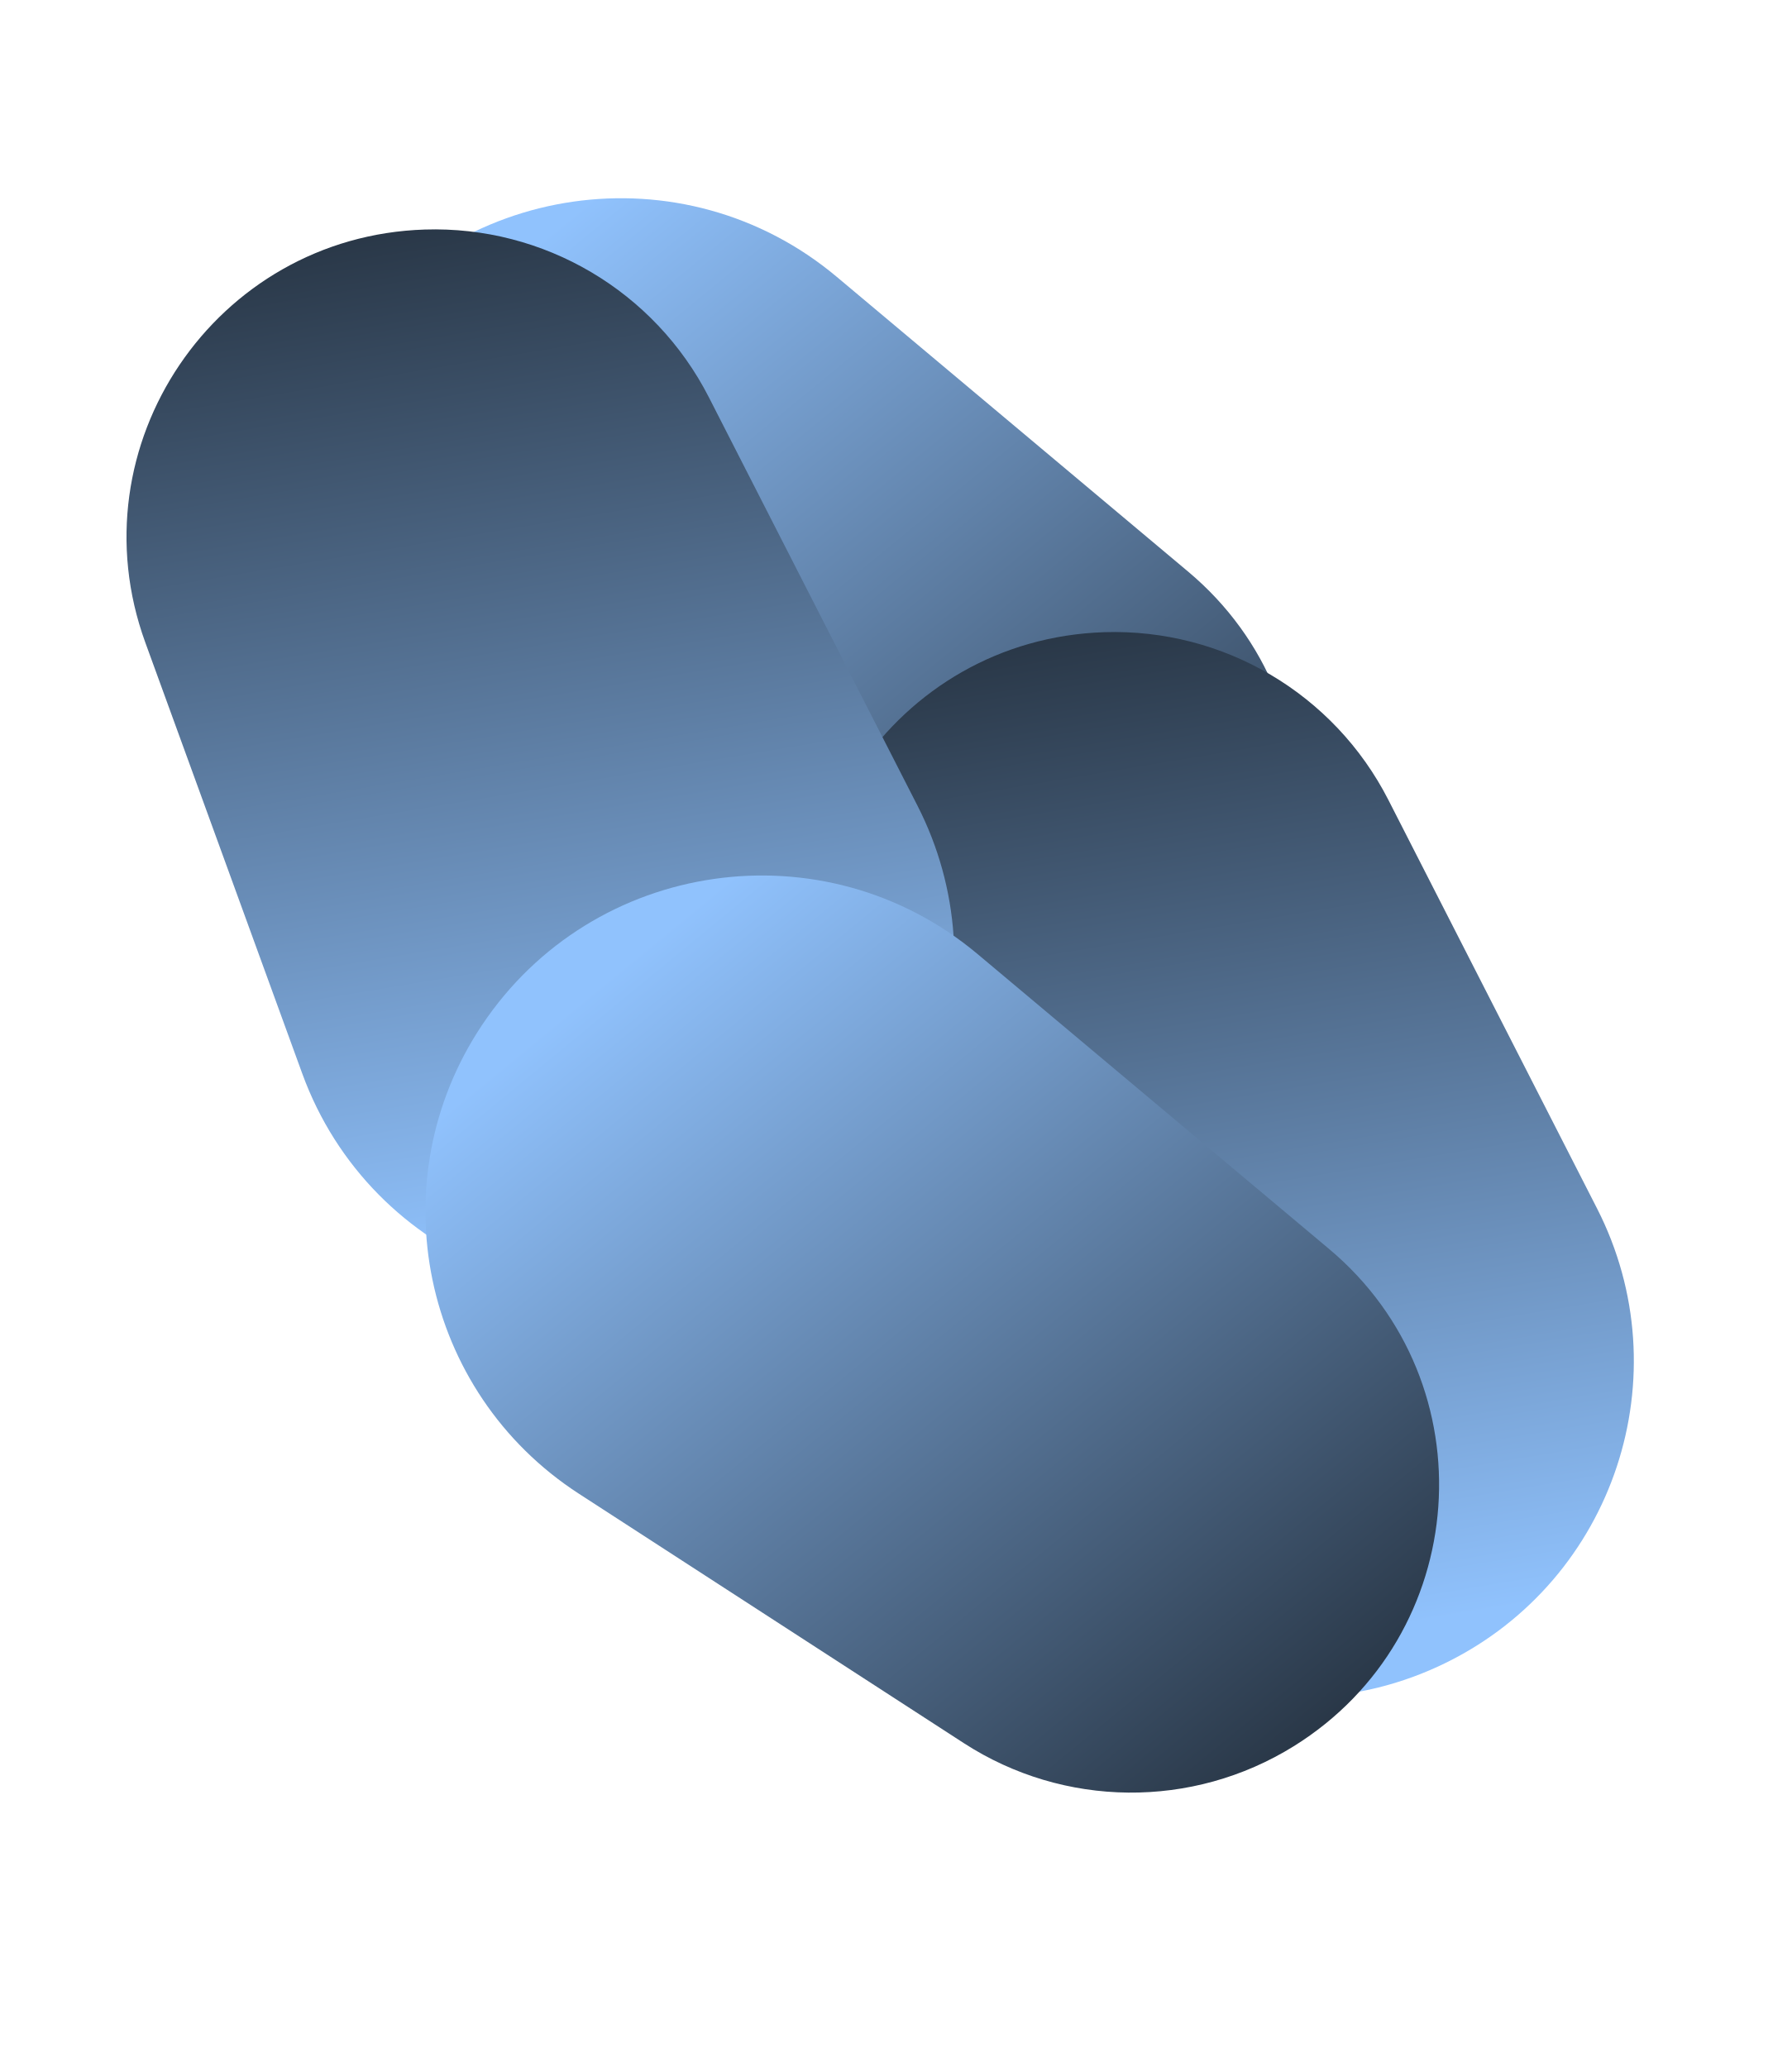
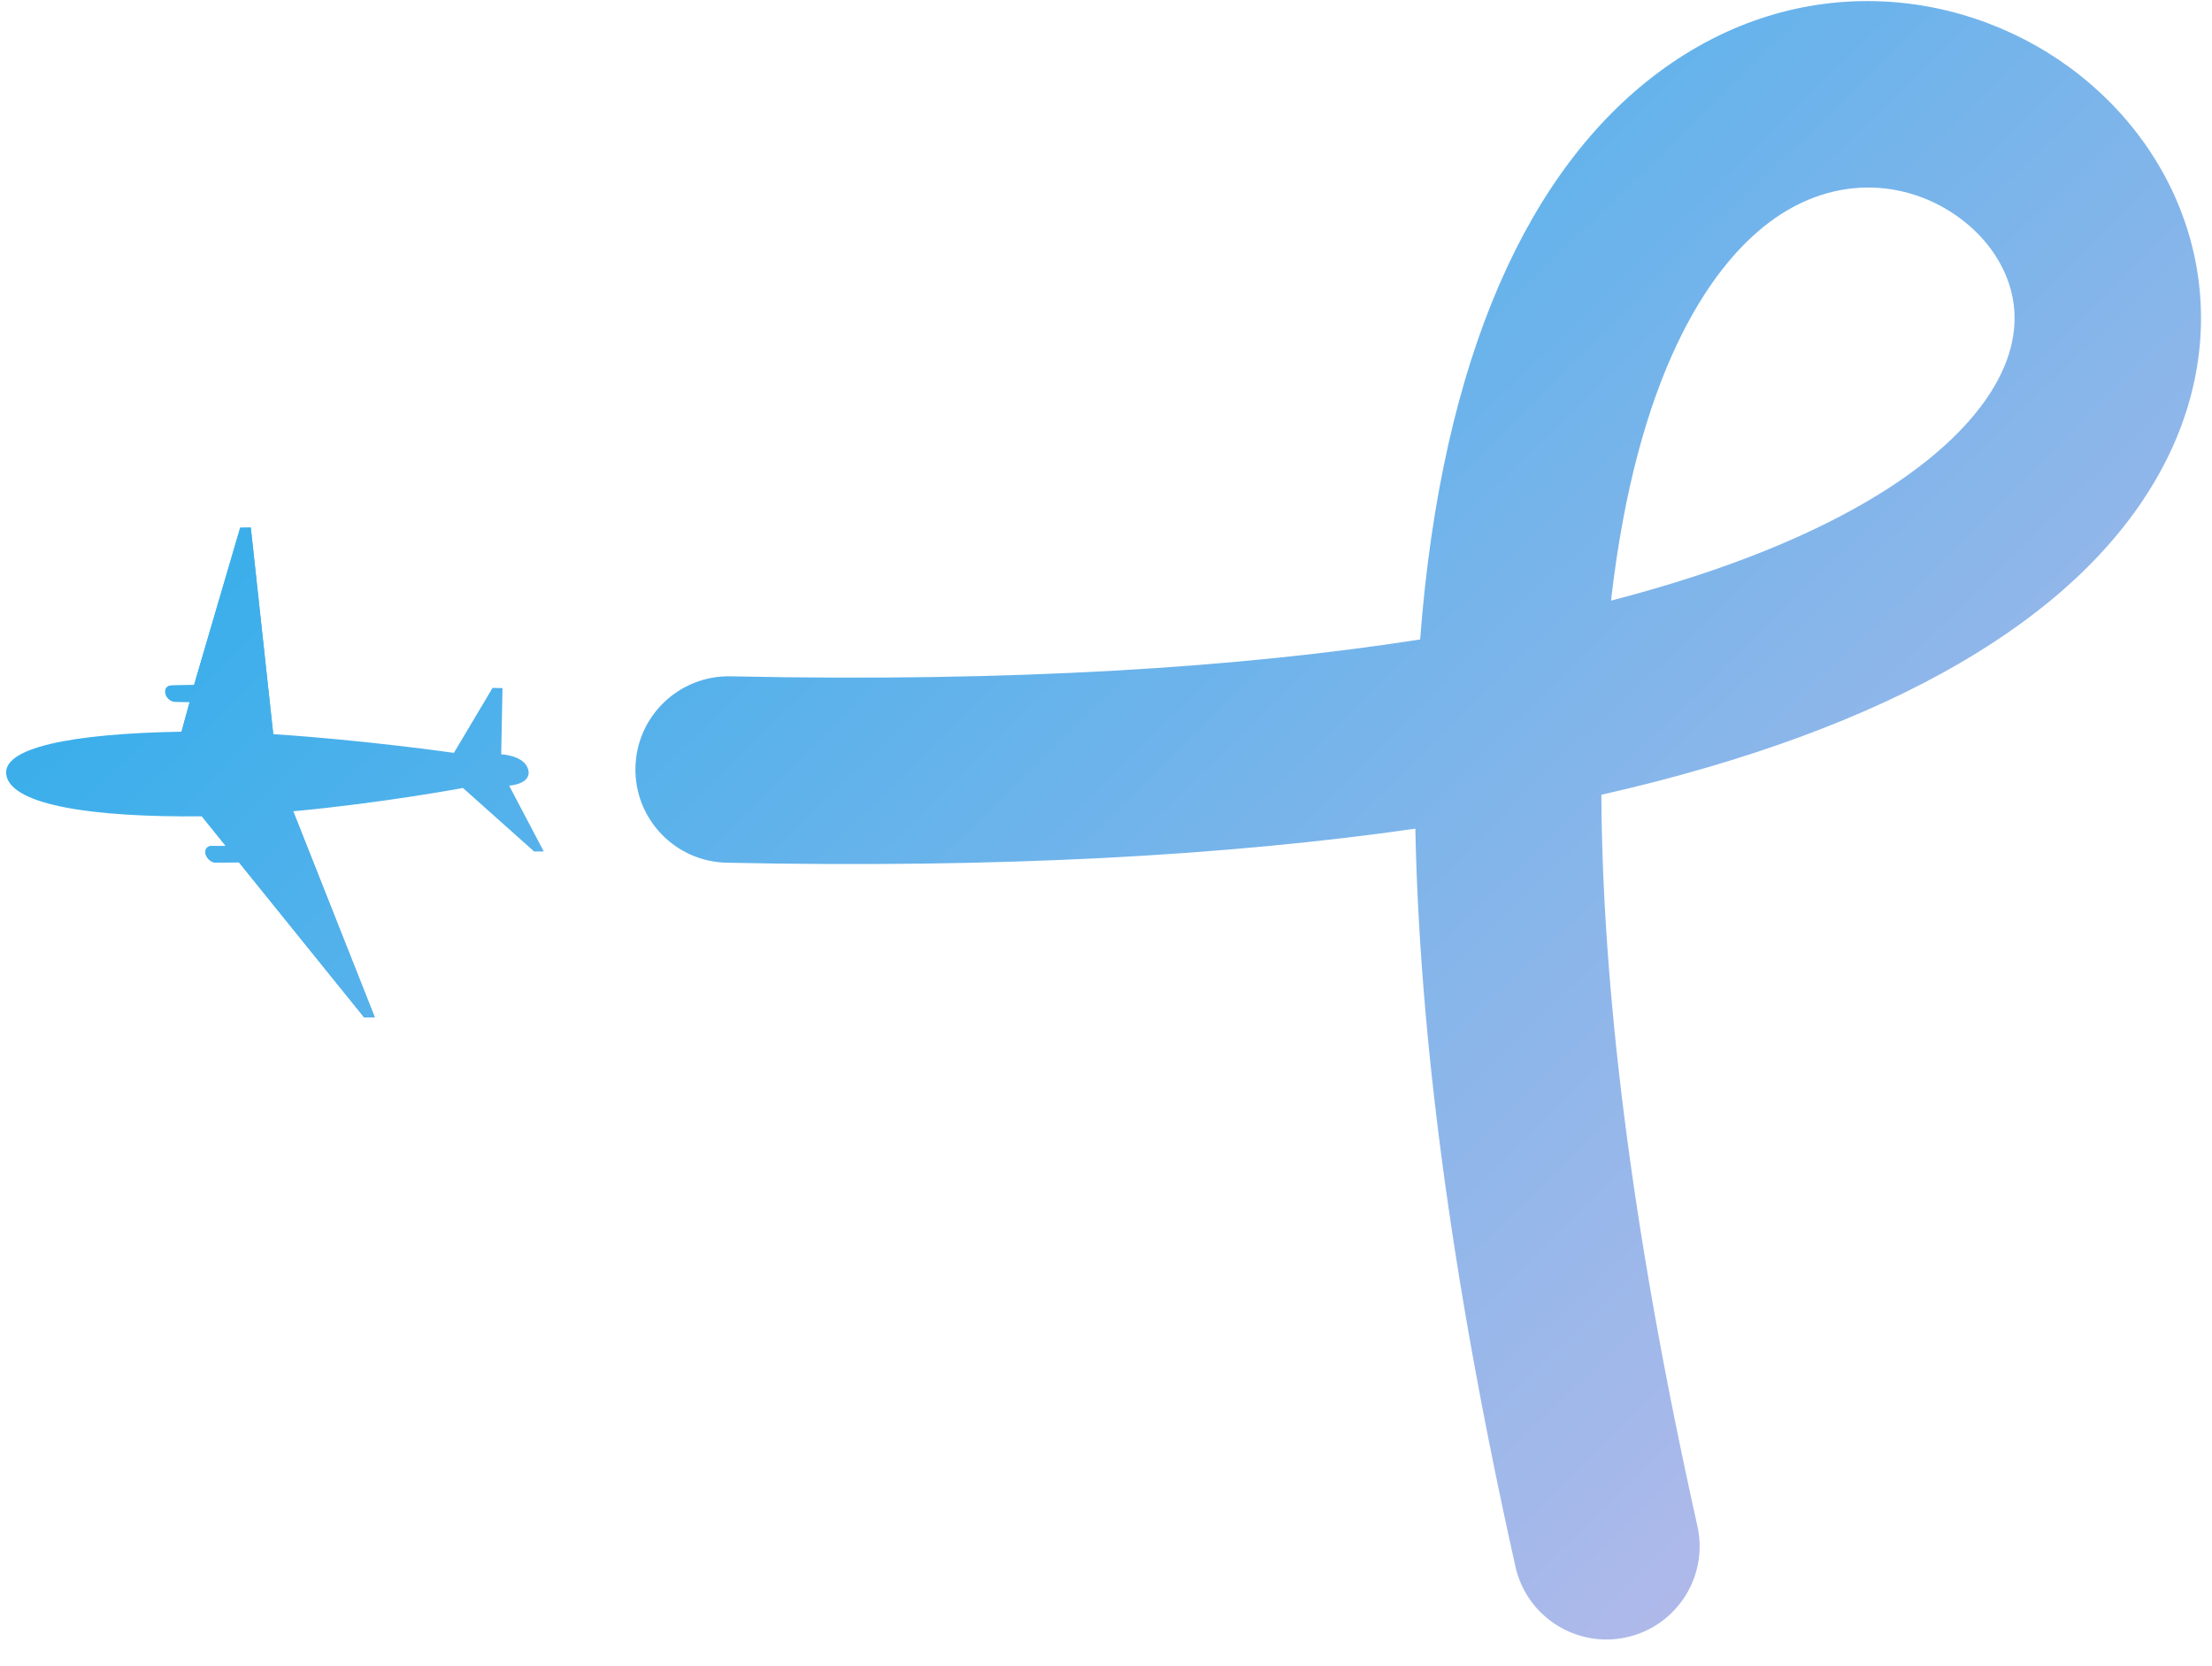
- <svg xmlns="http://www.w3.org/2000/svg" width="52" height="60" viewBox="0 0 52 60" fill="none">
-   <path d="M33.458 31.029C30.518 32.856 26.787 32.821 23.882 30.938L12.71 23.698C8.148 20.741 6.882 14.626 9.896 10.102V10.102C13.12 5.264 19.833 4.3 24.287 8.038L34.485 16.595C39.142 20.503 38.621 27.82 33.458 31.029V31.029Z" fill="url(#paint0_linear_1513_2652)" />
-   <path d="M32.046 18.351C35.506 18.239 38.719 20.135 40.293 23.218L46.348 35.075C48.821 39.916 46.859 45.844 41.987 48.255V48.255C36.776 50.834 30.481 48.312 28.492 42.848L23.939 30.338C21.86 24.625 25.969 18.549 32.046 18.351V18.351Z" fill="url(#paint1_linear_1513_2652)" />
-   <path d="M12.324 6.663C15.784 6.551 18.997 8.447 20.572 11.53L26.627 23.386C29.099 28.227 27.137 34.156 22.265 36.567V36.567C17.055 39.146 10.759 36.623 8.771 31.16L4.217 18.65C2.138 12.937 6.248 6.86 12.324 6.663V6.663Z" fill="url(#paint2_linear_1513_2652)" />
-   <path d="M37.547 50.689C34.606 52.516 30.875 52.481 27.971 50.598L16.799 43.358C12.237 40.401 10.971 34.286 13.985 29.762V29.762C17.209 24.923 23.922 23.96 28.375 27.697L38.574 36.255C43.231 40.163 42.71 47.48 37.547 50.689V50.689Z" fill="url(#paint3_linear_1513_2652)" />
+ <svg xmlns="http://www.w3.org/2000/svg" width="81" height="61" viewBox="0 0 81 61" fill="none">
+   <path fill-rule="evenodd" clip-rule="evenodd" d="M51.828 30.346C51.972 37.672 53.085 46.59 55.493 57.369C55.905 59.209 57.729 60.367 59.569 59.956C61.409 59.545 62.567 57.72 62.156 55.881C59.688 44.833 58.676 36.031 58.639 29.104C69.439 26.656 75.981 22.585 78.898 17.638C80.519 14.889 80.941 11.969 80.332 9.268C79.732 6.614 78.182 4.36 76.17 2.762C72.133 -0.444 65.917 -1.237 60.696 2.677C56.025 6.179 52.8 12.95 52.003 23.417C45.426 24.445 37.123 24.987 26.754 24.767C24.87 24.727 23.309 26.222 23.269 28.107C23.229 29.992 24.724 31.552 26.609 31.592C36.659 31.806 44.983 31.328 51.828 30.346ZM58.993 21.995C67.706 19.738 71.599 16.576 73.017 14.17C73.793 12.855 73.883 11.707 73.672 10.772C73.451 9.791 72.847 8.841 71.923 8.108C70.087 6.649 67.3 6.258 64.792 8.139C62.516 9.845 59.923 13.845 58.993 21.995Z" fill="url(#paint0_linear_1600_2676)" />
+   <path d="M10.085 27.609L9.184 19.317L8.796 19.324L7.106 25.085L6.267 25.102C6.186 25.109 6.125 25.14 6.089 25.192C6.052 25.244 6.042 25.316 6.059 25.402C6.099 25.566 6.262 25.699 6.413 25.699L6.945 25.706L6.393 27.717L10.085 27.609Z" fill="url(#paint1_linear_1600_2676)" />
+   <path d="M10.085 27.61L9.183 19.318L8.795 19.325L7.105 25.086L6.267 25.103C6.185 25.11 6.124 25.141 6.088 25.193C6.052 25.245 6.042 25.317 6.058 25.403C6.099 25.566 6.261 25.7 6.412 25.7L6.945 25.707L6.393 27.718L10.085 27.61Z" fill="url(#paint2_linear_1600_2676)" />
+   <path d="M6.602 26.795C2.634 26.867 -0.029 27.378 0.242 28.434C0.513 29.491 3.413 29.934 7.393 29.894L10.736 29.709C13.954 29.414 16.953 28.856 16.953 28.856L19.56 31.183L19.912 31.18L18.644 28.771C18.644 28.771 19.479 28.719 19.344 28.188C19.209 27.656 18.353 27.623 18.353 27.623L18.401 25.198L18.037 25.191L16.621 27.57C16.621 27.57 13.349 27.101 10.005 26.885L6.602 26.795Z" fill="url(#paint3_linear_1600_2676)" />
+   <path d="M7.9 31.587L8.748 31.577L13.335 37.26L13.723 37.253L10.729 29.703L7.386 29.889L8.27 30.985L7.736 30.98C7.655 30.987 7.594 31.017 7.557 31.069C7.521 31.122 7.511 31.194 7.528 31.279C7.584 31.456 7.746 31.59 7.9 31.587Z" fill="url(#paint4_linear_1600_2676)" />
+   <path d="M7.901 31.586L8.749 31.576L13.336 37.259L13.724 37.252L10.354 28.732L6.554 28.847L8.271 30.984L7.737 30.979C7.656 30.986 7.594 31.017 7.558 31.069C7.522 31.121 7.512 31.193 7.529 31.279C7.585 31.456 7.747 31.589 7.901 31.586Z" fill="url(#paint5_linear_1600_2676)" />
  <defs>
-     <linearGradient id="paint0_linear_1513_2652" x1="34.845" y1="35.479" x2="13.12" y2="9.093" gradientUnits="userSpaceOnUse">
-       <stop stop-color="#1B242E" />
-       <stop offset="1" stop-color="#90C2FD" />
+     <linearGradient id="paint0_linear_1600_2676" x1="17.947" y1="12.083" x2="62.327" y2="57.545" gradientUnits="userSpaceOnUse">
+       <stop stop-color="#3CAFEB" />
+       <stop offset="1" stop-color="#AEB9EA" />
    </linearGradient>
-     <linearGradient id="paint1_linear_1513_2652" x1="33.069" y1="13.804" x2="38.691" y2="47.518" gradientUnits="userSpaceOnUse">
-       <stop stop-color="#1B242E" />
-       <stop offset="1" stop-color="#90C2FD" />
+     <linearGradient id="paint1_linear_1600_2676" x1="17.947" y1="12.083" x2="62.327" y2="57.545" gradientUnits="userSpaceOnUse">
+       <stop stop-color="#3CAFEB" />
+       <stop offset="1" stop-color="#AEB9EA" />
    </linearGradient>
-     <linearGradient id="paint2_linear_1513_2652" x1="13.347" y1="2.116" x2="18.969" y2="35.83" gradientUnits="userSpaceOnUse">
-       <stop stop-color="#1B242E" />
-       <stop offset="1" stop-color="#90C2FD" />
+     <linearGradient id="paint2_linear_1600_2676" x1="17.947" y1="12.083" x2="62.327" y2="57.545" gradientUnits="userSpaceOnUse">
+       <stop stop-color="#3CAFEB" />
+       <stop offset="1" stop-color="#AEB9EA" />
    </linearGradient>
-     <linearGradient id="paint3_linear_1513_2652" x1="38.934" y1="55.138" x2="17.209" y2="28.752" gradientUnits="userSpaceOnUse">
-       <stop stop-color="#1B242E" />
-       <stop offset="1" stop-color="#90C2FD" />
+     <linearGradient id="paint3_linear_1600_2676" x1="17.947" y1="12.083" x2="62.327" y2="57.545" gradientUnits="userSpaceOnUse">
+       <stop stop-color="#3CAFEB" />
+       <stop offset="1" stop-color="#AEB9EA" />
+     </linearGradient>
+     <linearGradient id="paint4_linear_1600_2676" x1="17.947" y1="12.083" x2="62.327" y2="57.545" gradientUnits="userSpaceOnUse">
+       <stop stop-color="#3CAFEB" />
+       <stop offset="1" stop-color="#AEB9EA" />
+     </linearGradient>
+     <linearGradient id="paint5_linear_1600_2676" x1="17.947" y1="12.083" x2="62.327" y2="57.545" gradientUnits="userSpaceOnUse">
+       <stop stop-color="#3CAFEB" />
+       <stop offset="1" stop-color="#AEB9EA" />
    </linearGradient>
  </defs>
</svg>
